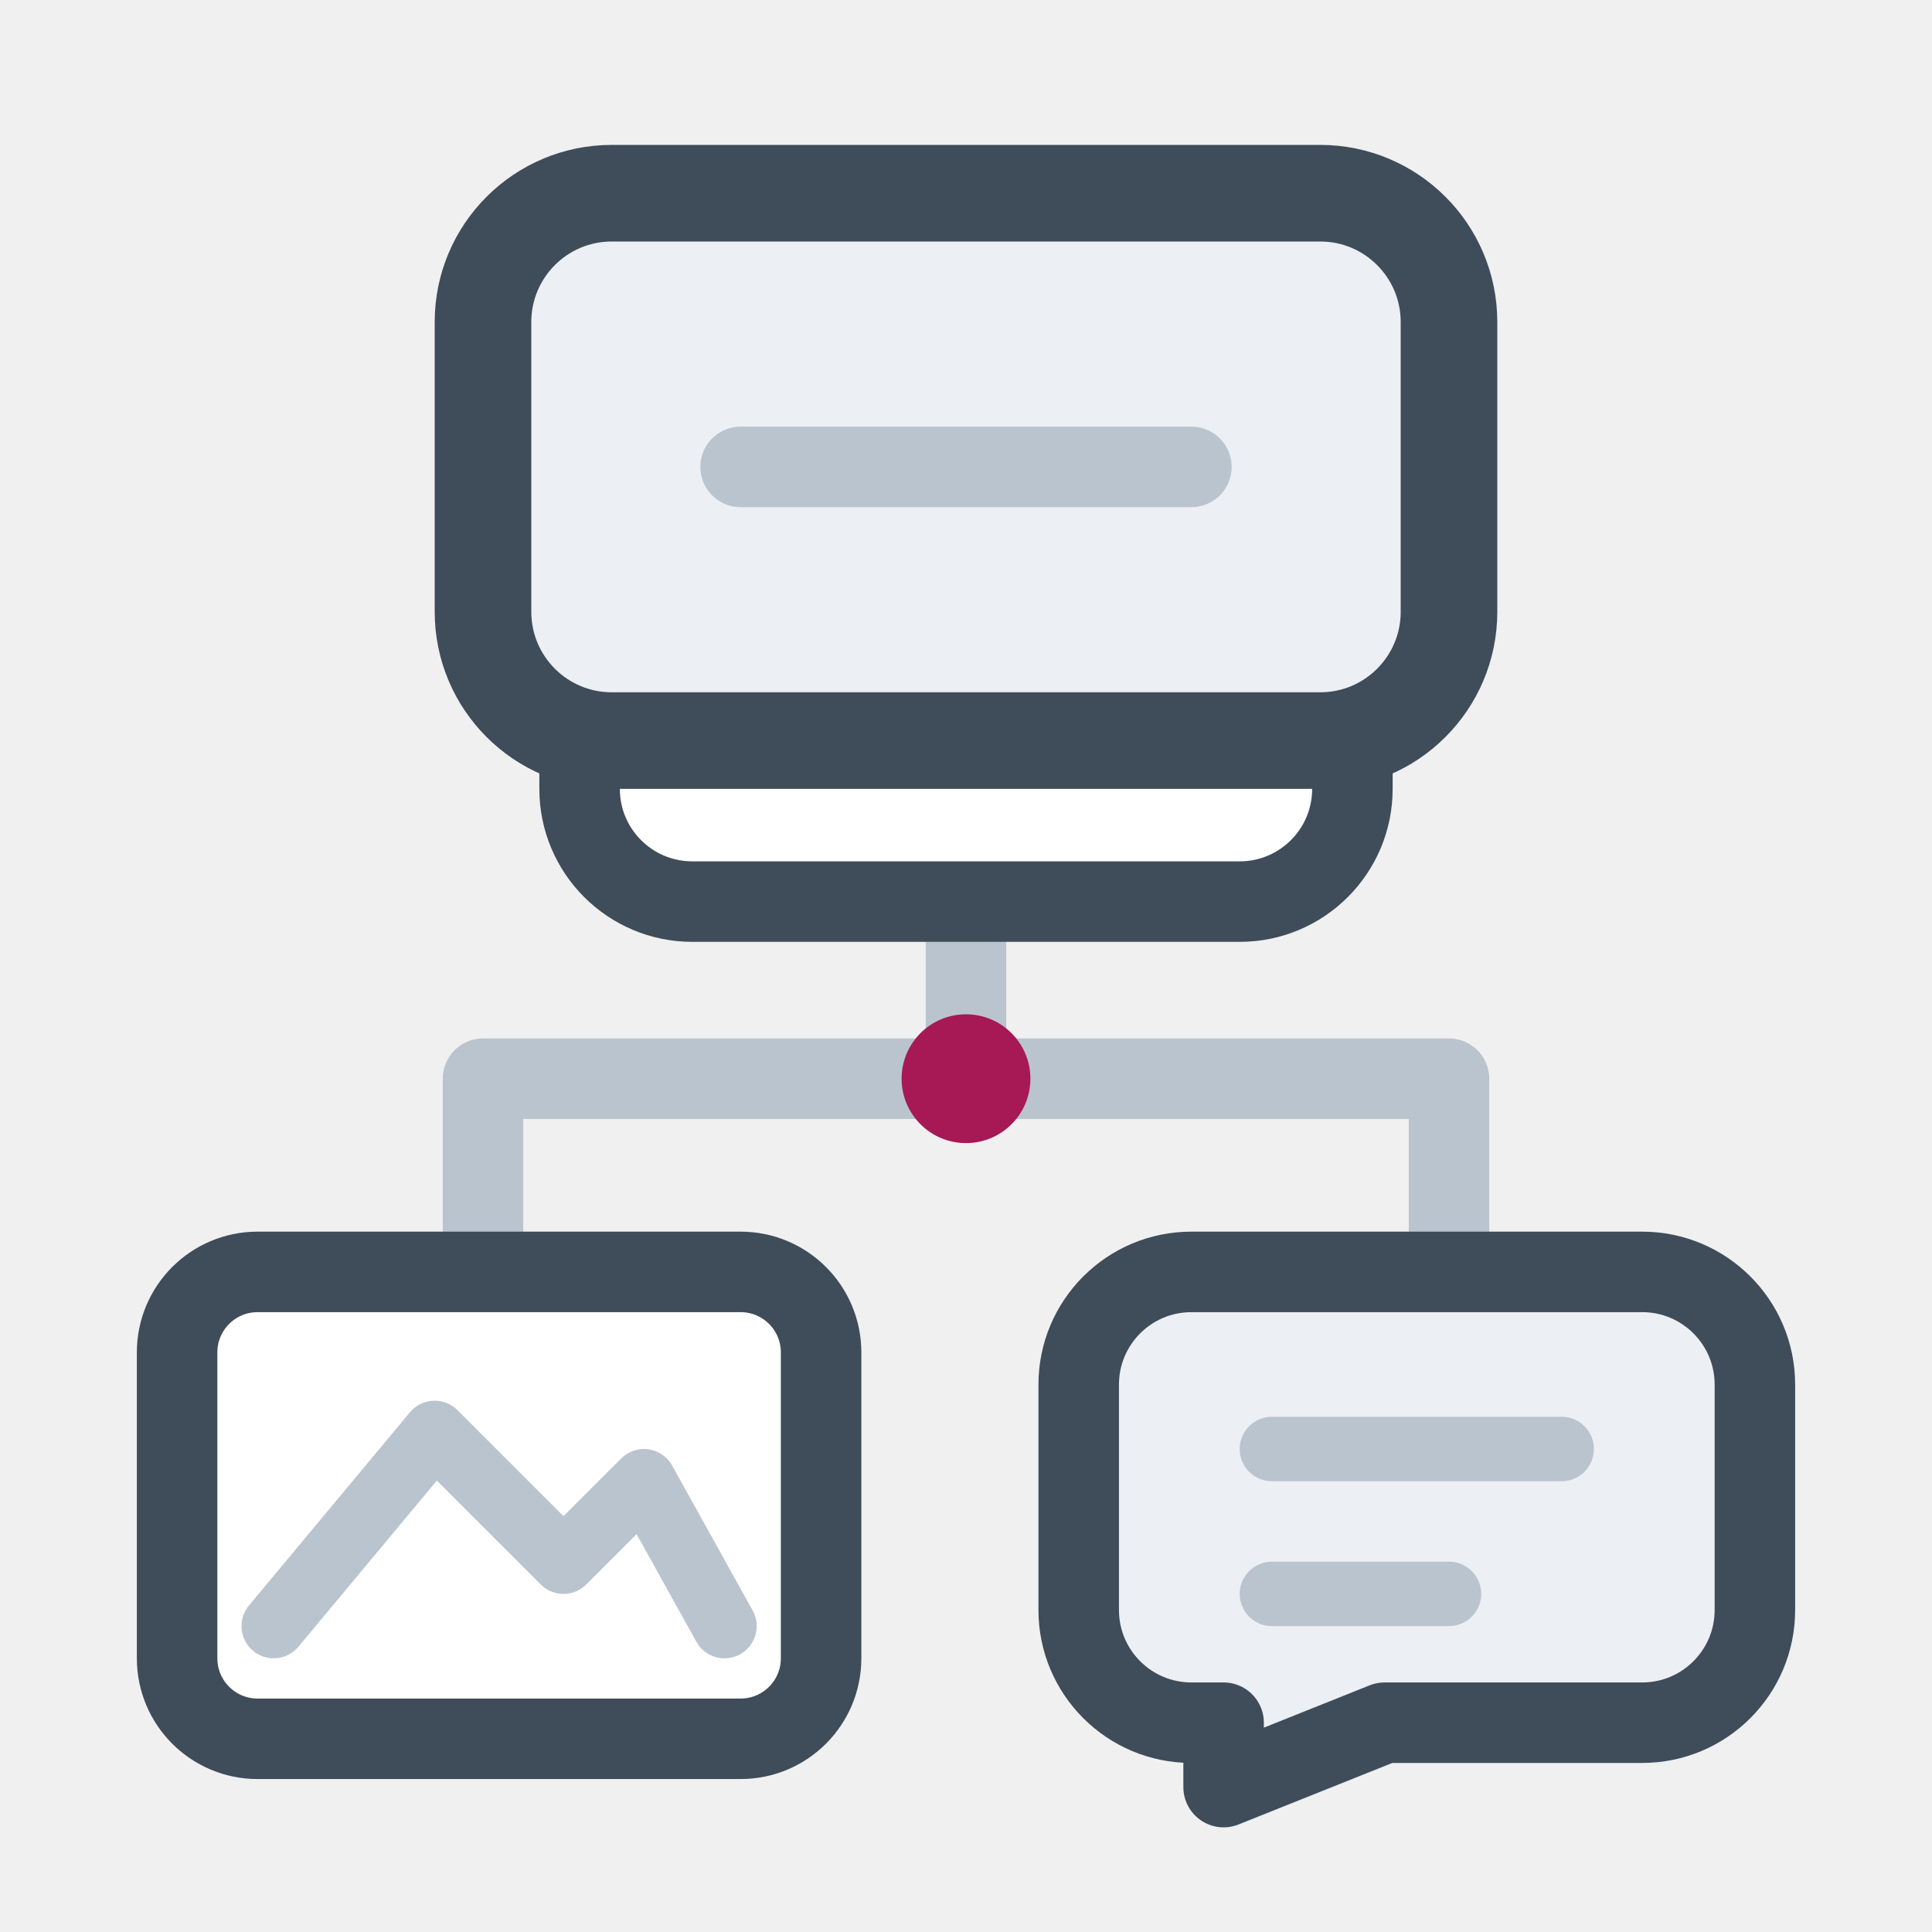
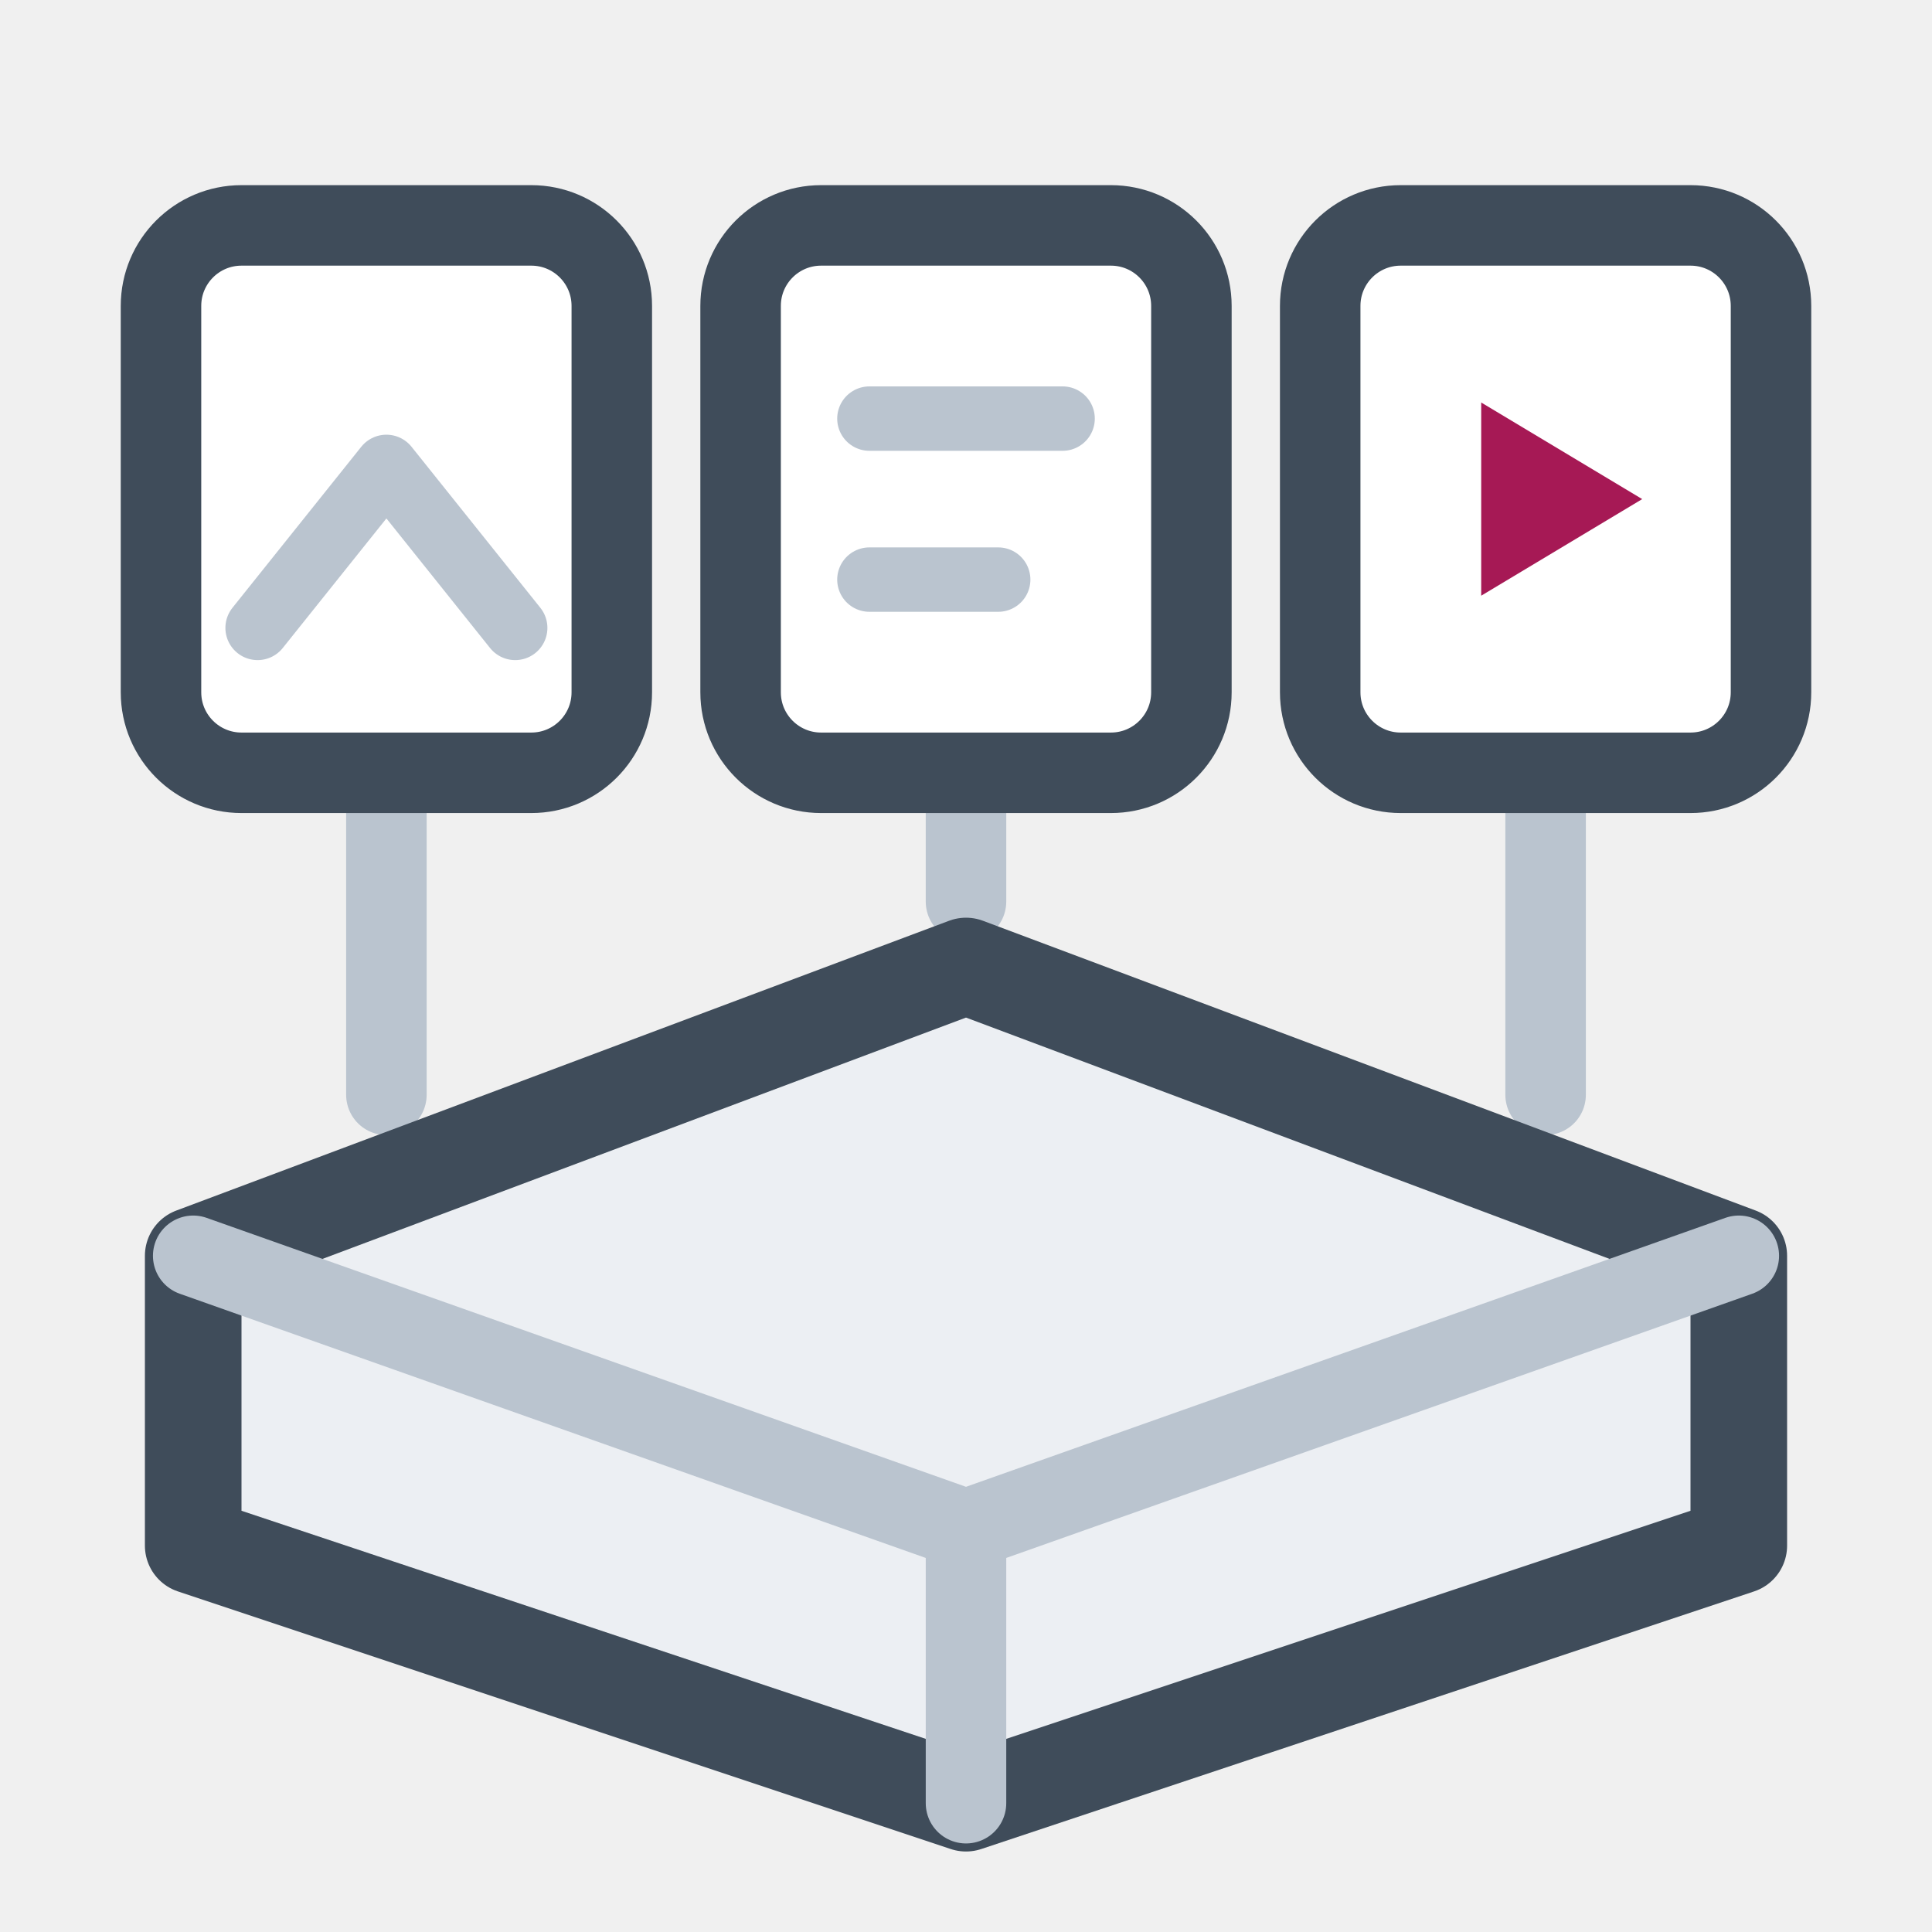
<svg xmlns="http://www.w3.org/2000/svg" viewBox="0 0 120 120" fill="none" stroke-linecap="round" stroke-linejoin="round">
-   <path d="M60 53v14H30v12m30-12h30v12" stroke="#BAC4CF" stroke-width="5" />
-   <path d="M36 26v23a7 7 0 0 0 7 7h34a7 7 0 0 0 7-7V26" fill="#fff" stroke="#3F4C5A" stroke-width="5" />
-   <rect x="30" y="12" width="60" height="34" rx="8" fill="#ECEFF3" stroke="#3F4C5A" stroke-width="6" />
-   <path d="M46 29h28" stroke="#BAC4CF" stroke-width="5" />
-   <circle cx="60" cy="67" r="4" fill="#A61955" />
-   <rect x="11" y="79" width="40" height="29" rx="5" fill="#fff" stroke="#3F4C5A" stroke-width="5" />
-   <path d="M17 101l10-12 8 8 5-5 5 9" stroke="#BAC4CF" stroke-width="4" />
-   <path d="M74 79h28a7 7 0 0 1 7 7v14a7 7 0 0 1-7 7H86l-10 4v-4h-2a7 7 0 0 1-7-7V86a7 7 0 0 1 7-7z" fill="#ECEFF3" stroke="#3F4C5A" stroke-width="5" />
-   <path d="M79 90h18m-18 9h11" stroke="#BAC4CF" stroke-width="4" />
+   <path d="M24 48v20m36-20v8m36-8v20" stroke="#BAC4CF" stroke-width="5" />
+   <path d="M12 78l48-18 48 18v18l-48 16-48-16z" fill="#ECEFF3" stroke="#3F4C5A" stroke-width="6" />
+   <path d="M12 78l48 17 48-17M60 95v17" stroke="#BAC4CF" stroke-width="5" />
+   <g fill="#fff" stroke="#3F4C5A" stroke-width="5">
+     <rect x="10" y="14" width="28" height="34" rx="5" />
+     <rect x="46" y="14" width="28" height="34" rx="5" />
+     <rect x="82" y="14" width="28" height="34" rx="5" />
+   </g>
+   <path d="M16 39l8-10 8 10m22-13h12m-12 10h8" stroke="#BAC4CF" stroke-width="4" />
+   <path d="M92 25l10 6-10 6z" fill="#A61955" />
</svg>
